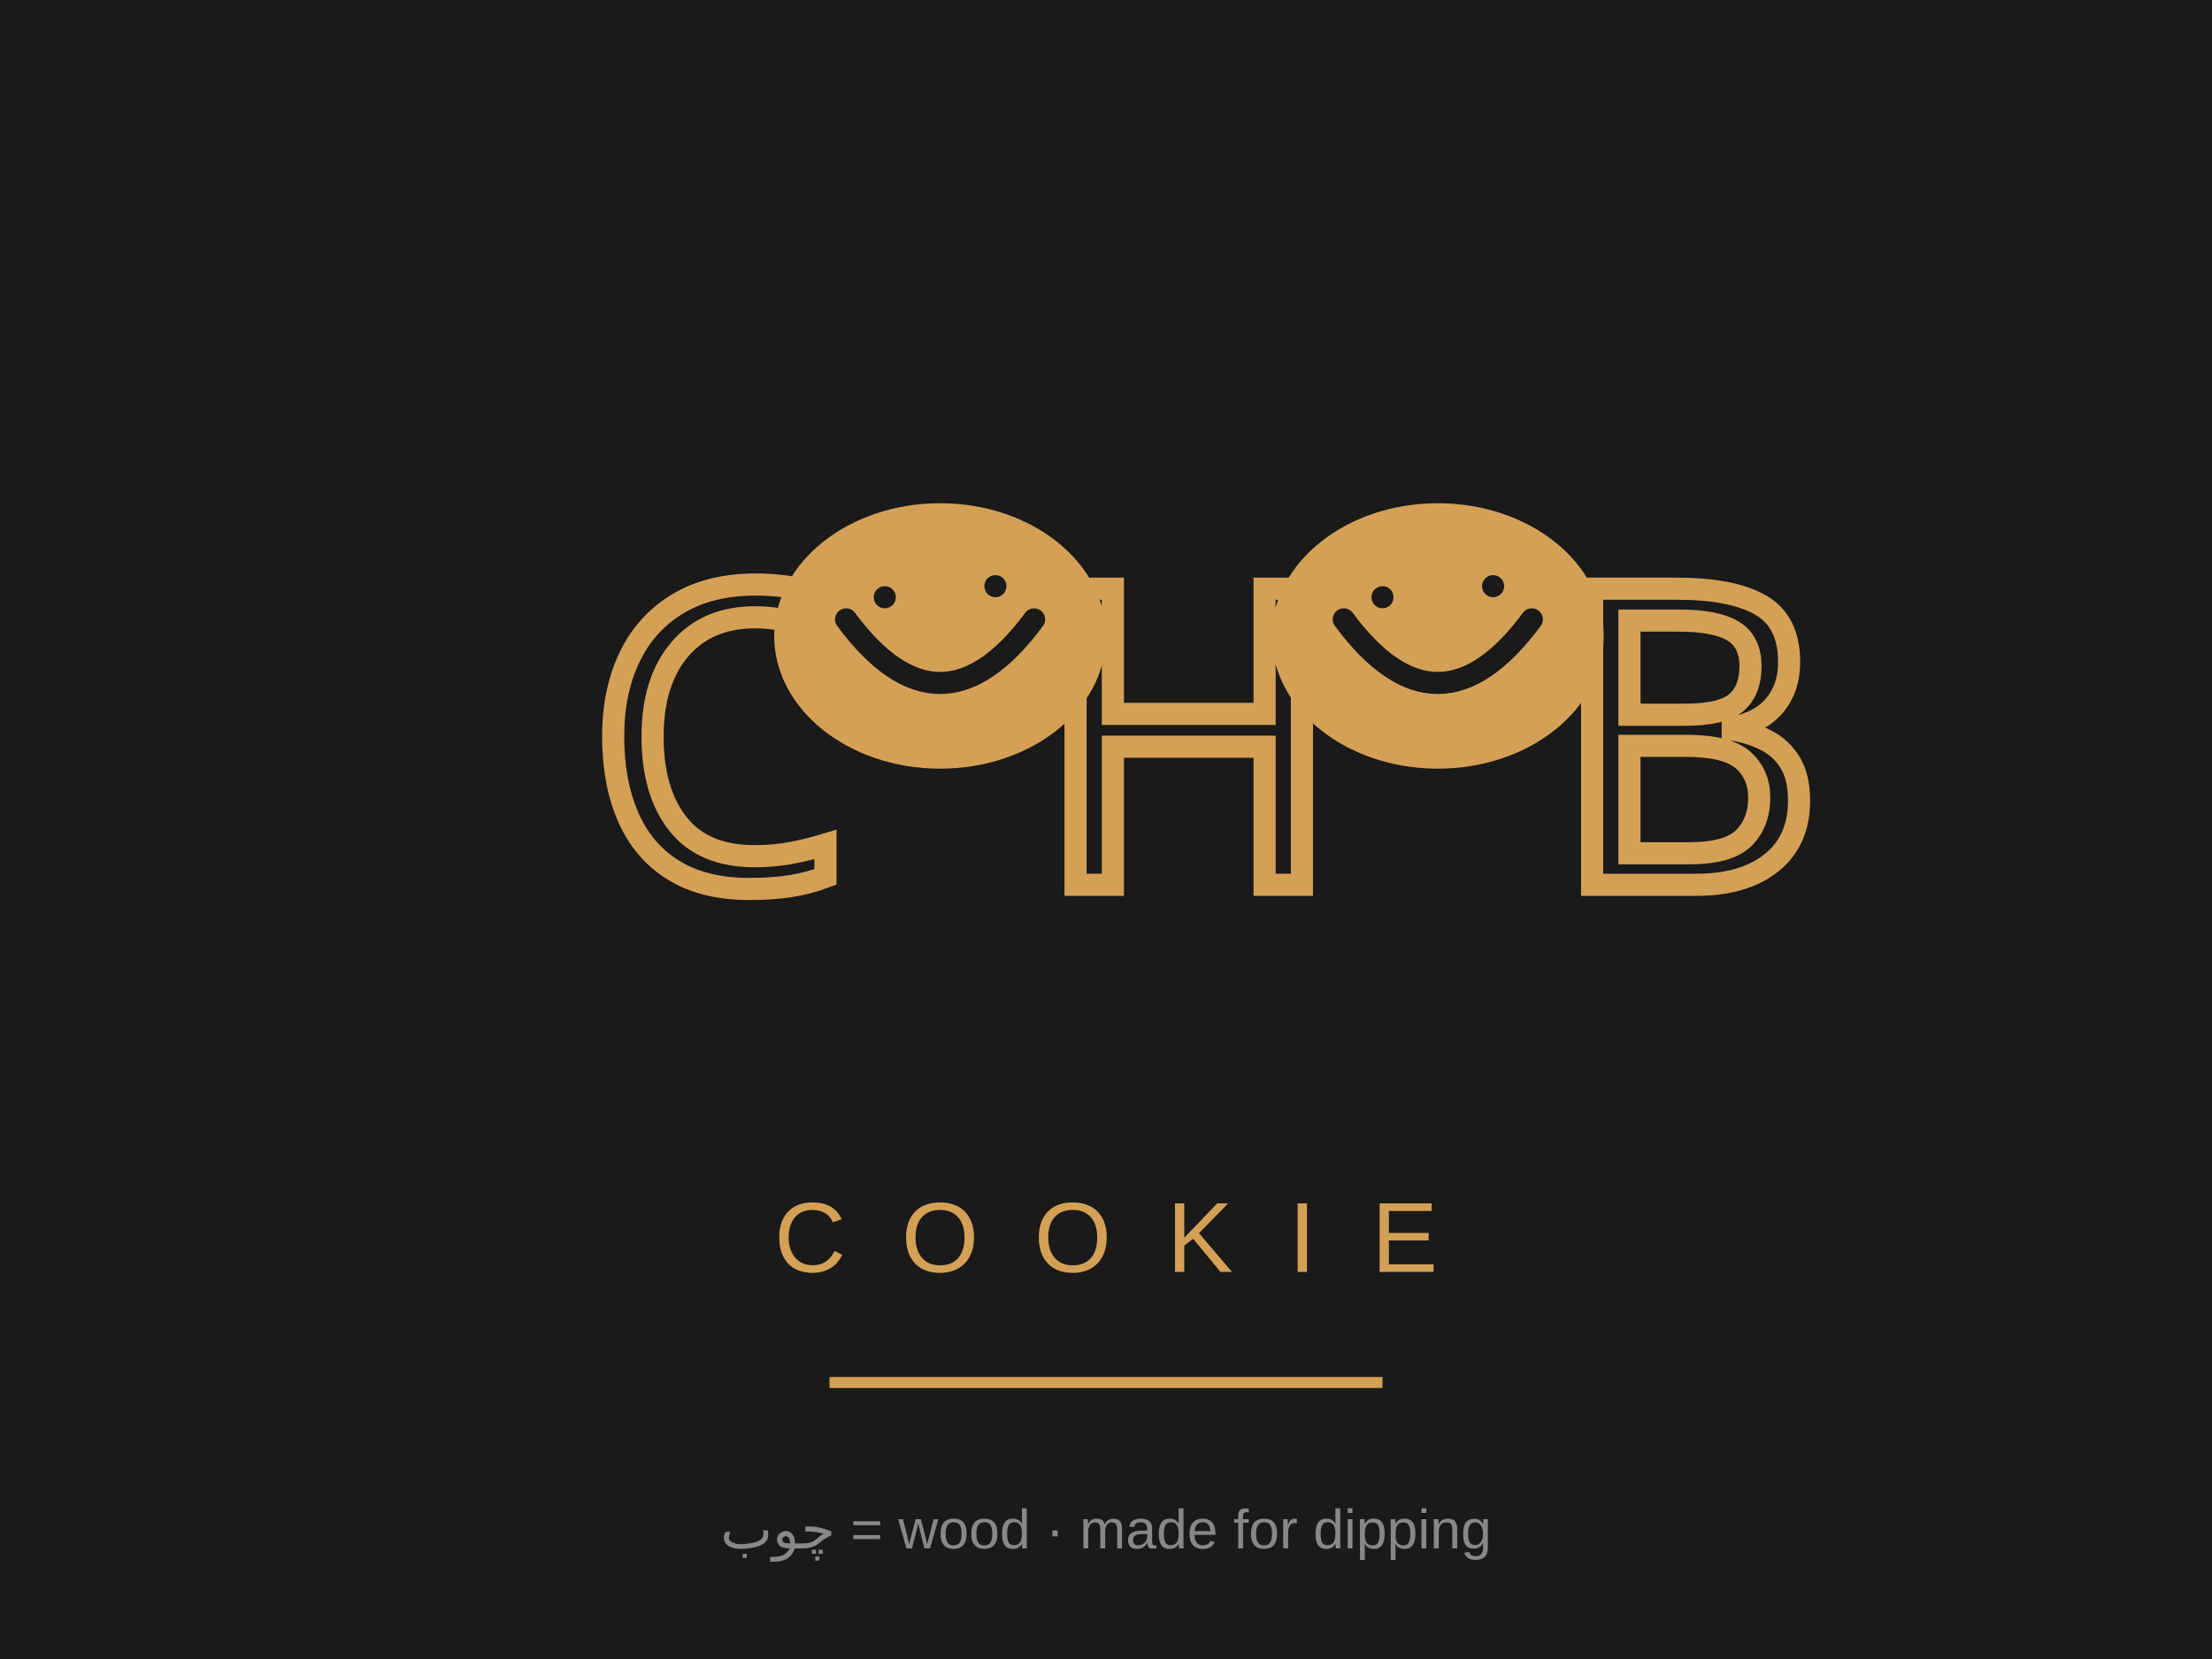
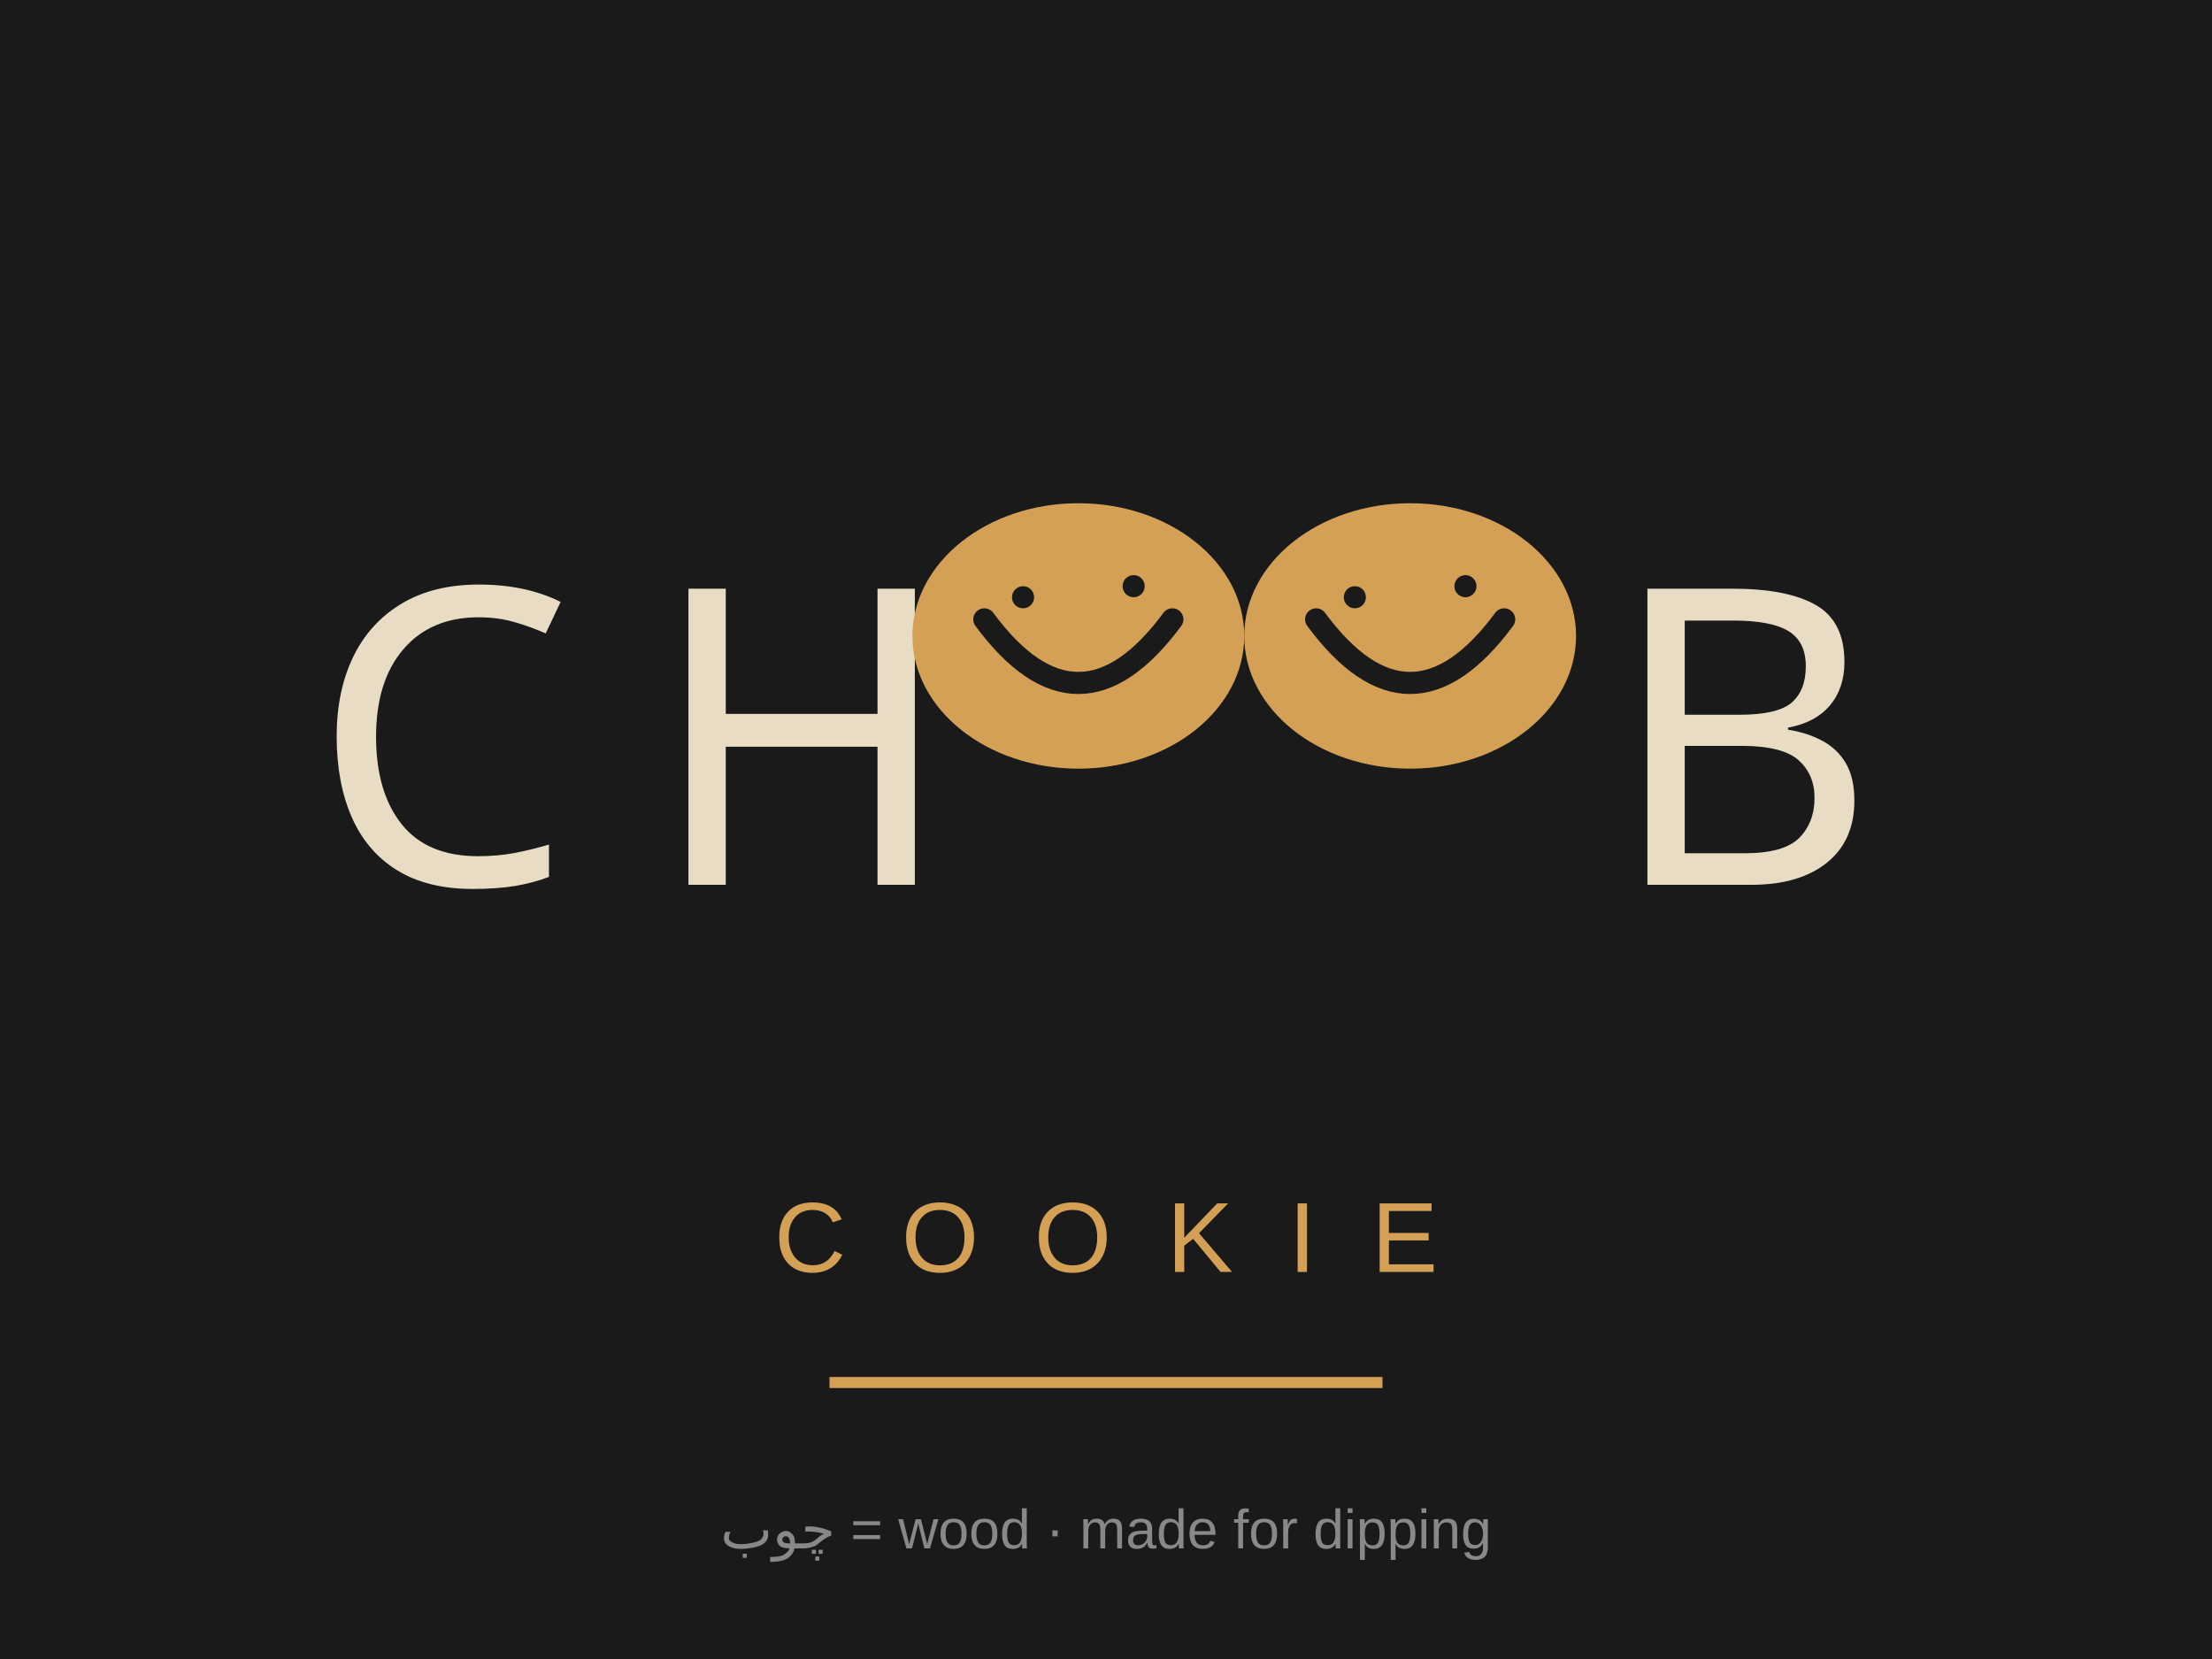
<svg xmlns="http://www.w3.org/2000/svg" viewBox="0 0 400 300">
  <rect width="400" height="300" fill="#1A1A1A" />
-   <text x="130" y="160" font-family="Impact, Arial Black, sans-serif" font-size="75" fill="none" stroke="#D4A056" stroke-width="4" text-anchor="middle">C</text>
-   <ellipse cx="170" cy="115" rx="30" ry="24" fill="#D4A056" />
-   <path d="M153 112 Q170 135 187 112" fill="none" stroke="#1A1A1A" stroke-width="4" stroke-linecap="round" />
-   <circle cx="160" cy="108" r="2" fill="#1A1A1A" />
-   <circle cx="180" cy="106" r="2" fill="#1A1A1A" />
-   <text x="215" y="160" font-family="Impact, Arial Black, sans-serif" font-size="75" fill="none" stroke="#D4A056" stroke-width="4" text-anchor="middle">H</text>
-   <ellipse cx="260" cy="115" rx="30" ry="24" fill="#D4A056" />
-   <path d="M243 112 Q260 135 277 112" fill="none" stroke="#1A1A1A" stroke-width="4" stroke-linecap="round" />
-   <circle cx="250" cy="108" r="2" fill="#1A1A1A" />
-   <circle cx="270" cy="106" r="2" fill="#1A1A1A" />
-   <text x="305" y="160" font-family="Impact, Arial Black, sans-serif" font-size="75" fill="none" stroke="#D4A056" stroke-width="4" text-anchor="middle">B</text>
+   <text x="80" y="160" font-family="Impact, Arial Black, sans-serif" font-size="75" fill="#E8DCC4" text-anchor="middle">C</text>
+   <text x="145" y="160" font-family="Impact, Arial Black, sans-serif" font-size="75" fill="#E8DCC4" text-anchor="middle">H</text>
+   <ellipse cx="195" cy="115" rx="30" ry="24" fill="#D4A056" />
+   <path d="M178 112 Q195 135 212 112" fill="none" stroke="#1A1A1A" stroke-width="4" stroke-linecap="round" />
+   <circle cx="185" cy="108" r="2" fill="#1A1A1A" />
+   <circle cx="205" cy="106" r="2" fill="#1A1A1A" />
+   <ellipse cx="255" cy="115" rx="30" ry="24" fill="#D4A056" />
+   <path d="M238 112 Q255 135 272 112" fill="none" stroke="#1A1A1A" stroke-width="4" stroke-linecap="round" />
+   <circle cx="245" cy="108" r="2" fill="#1A1A1A" />
+   <circle cx="265" cy="106" r="2" fill="#1A1A1A" />
+   <text x="315" y="160" font-family="Impact, Arial Black, sans-serif" font-size="75" fill="#E8DCC4" text-anchor="middle">B</text>
  <text x="200" y="230" font-family="Arial, sans-serif" font-size="18" fill="#D4A056" text-anchor="middle" letter-spacing="10">COOKIE</text>
  <line x1="150" y1="250" x2="250" y2="250" stroke="#D4A056" stroke-width="2" />
  <text x="200" y="280" font-family="Arial, sans-serif" font-size="10" fill="#888888" text-anchor="middle">چوب = wood · made for dipping</text>
</svg>
